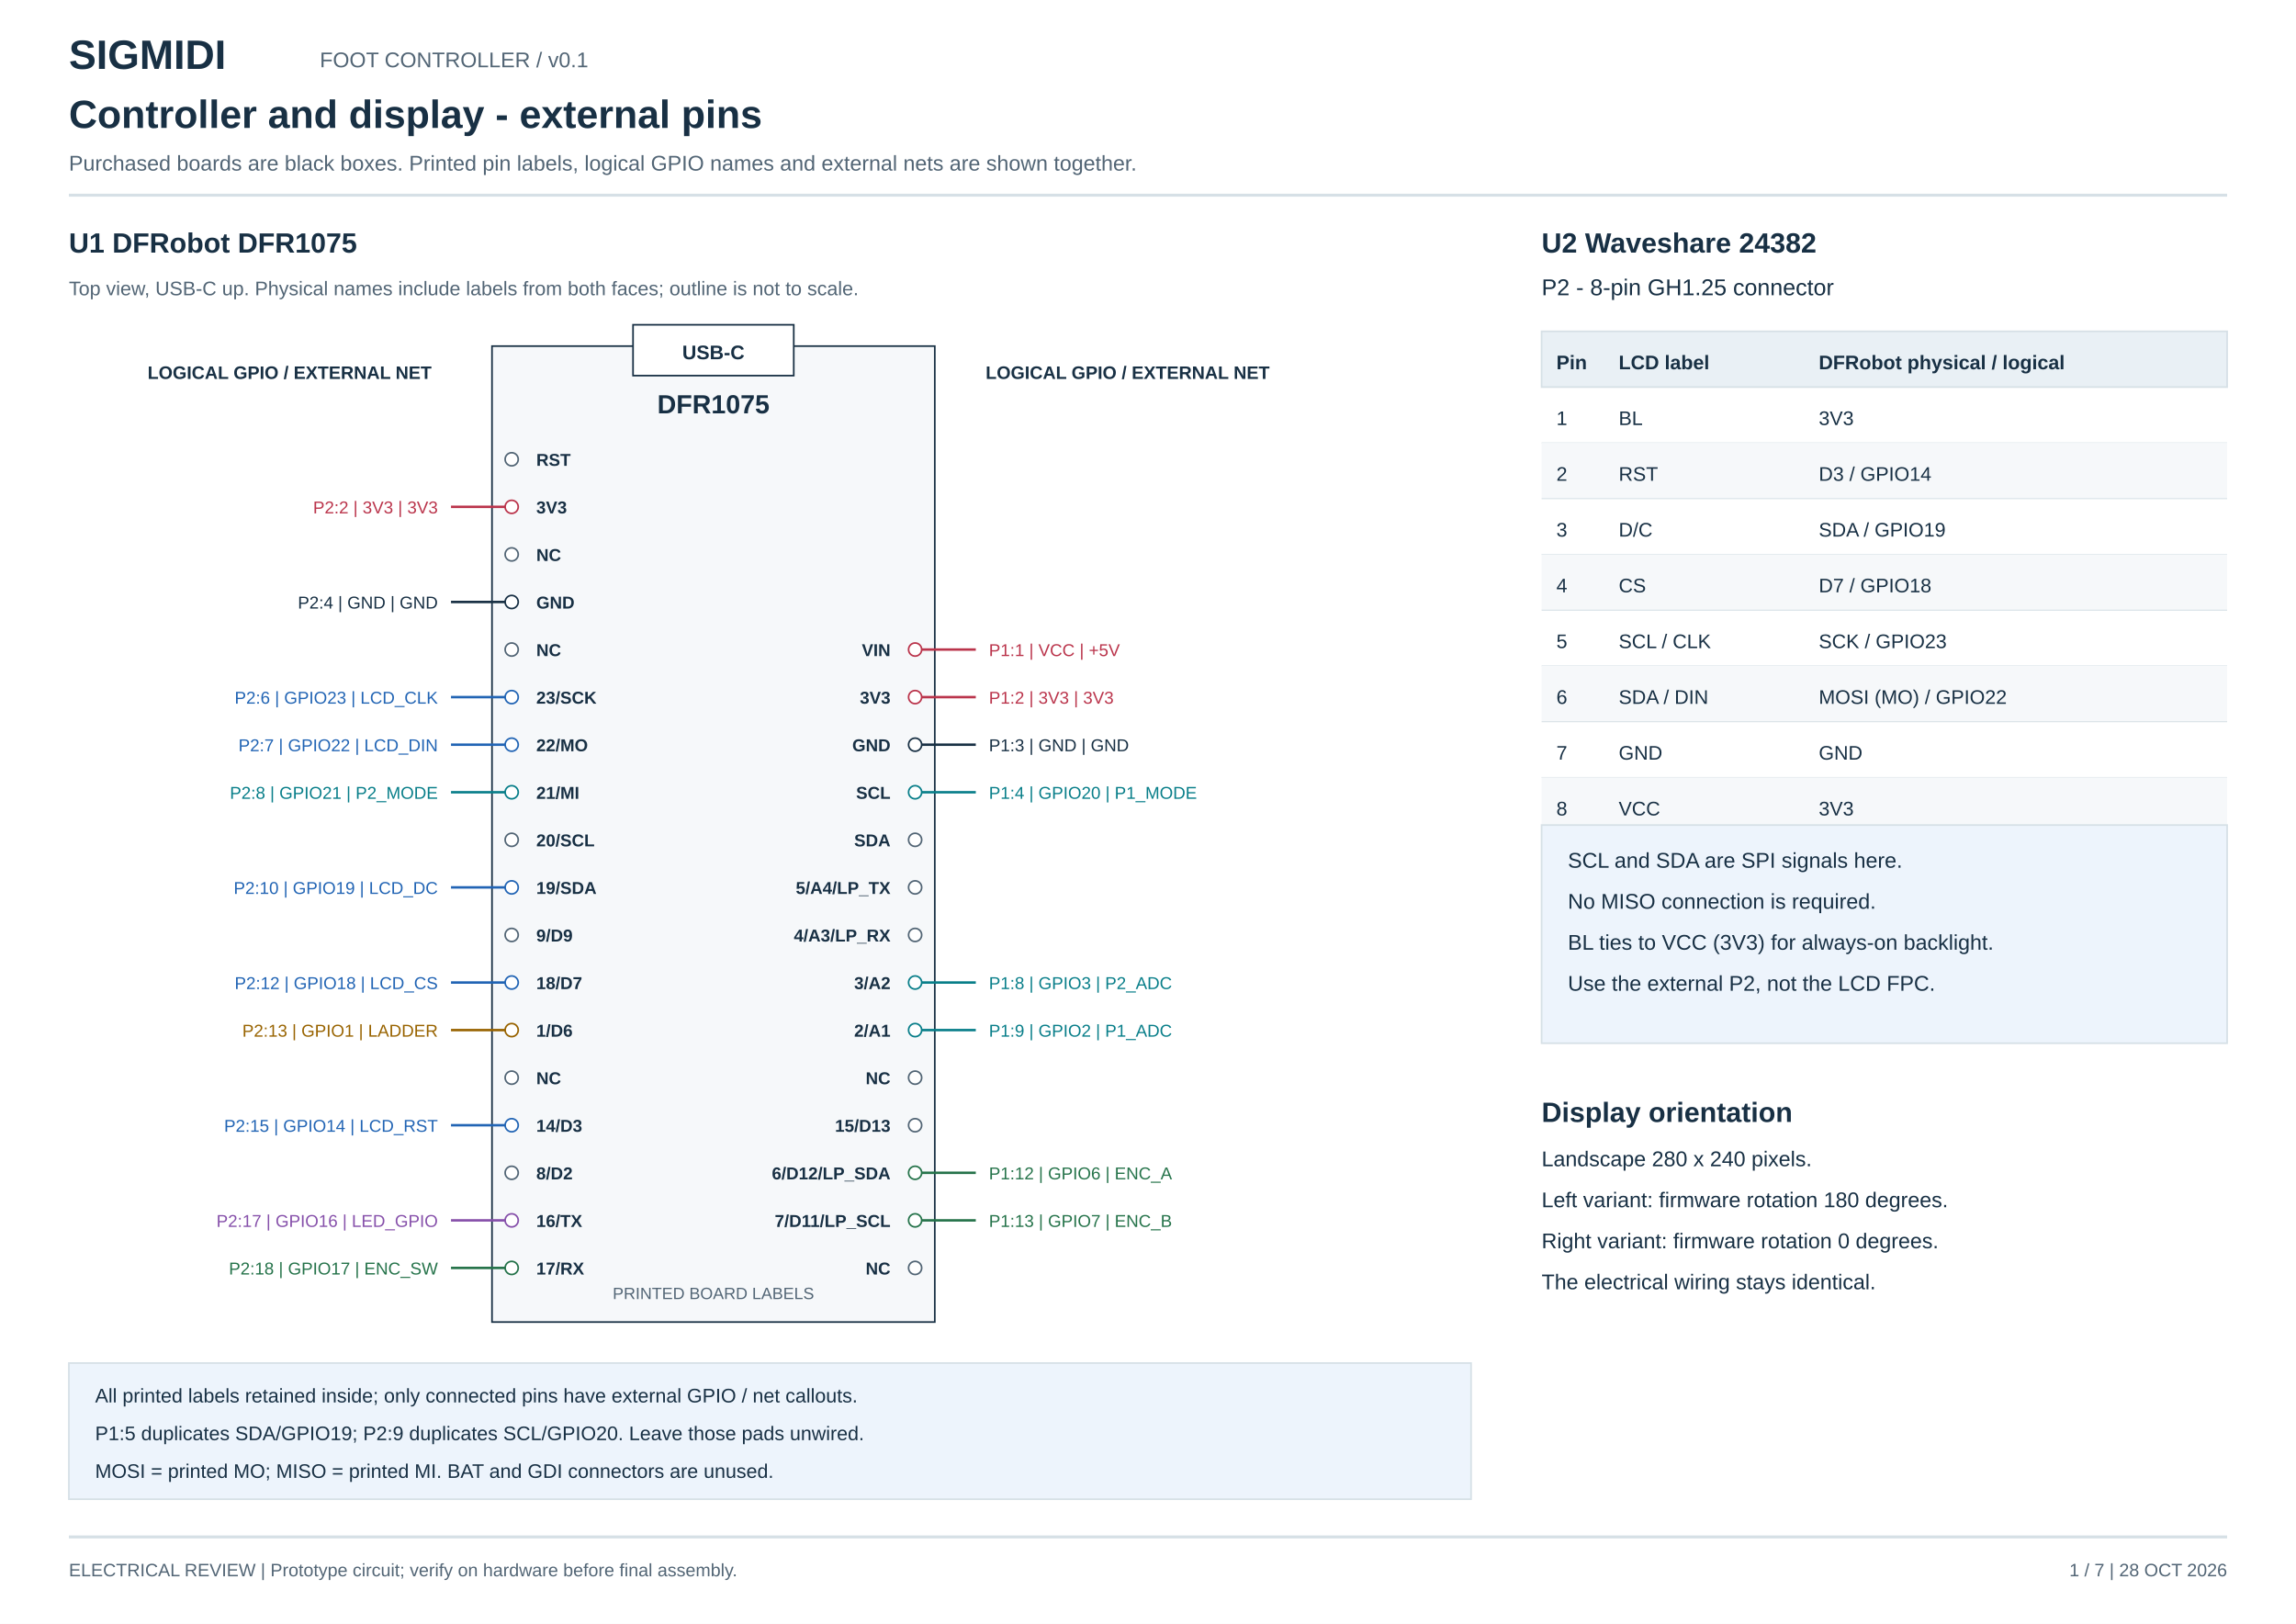
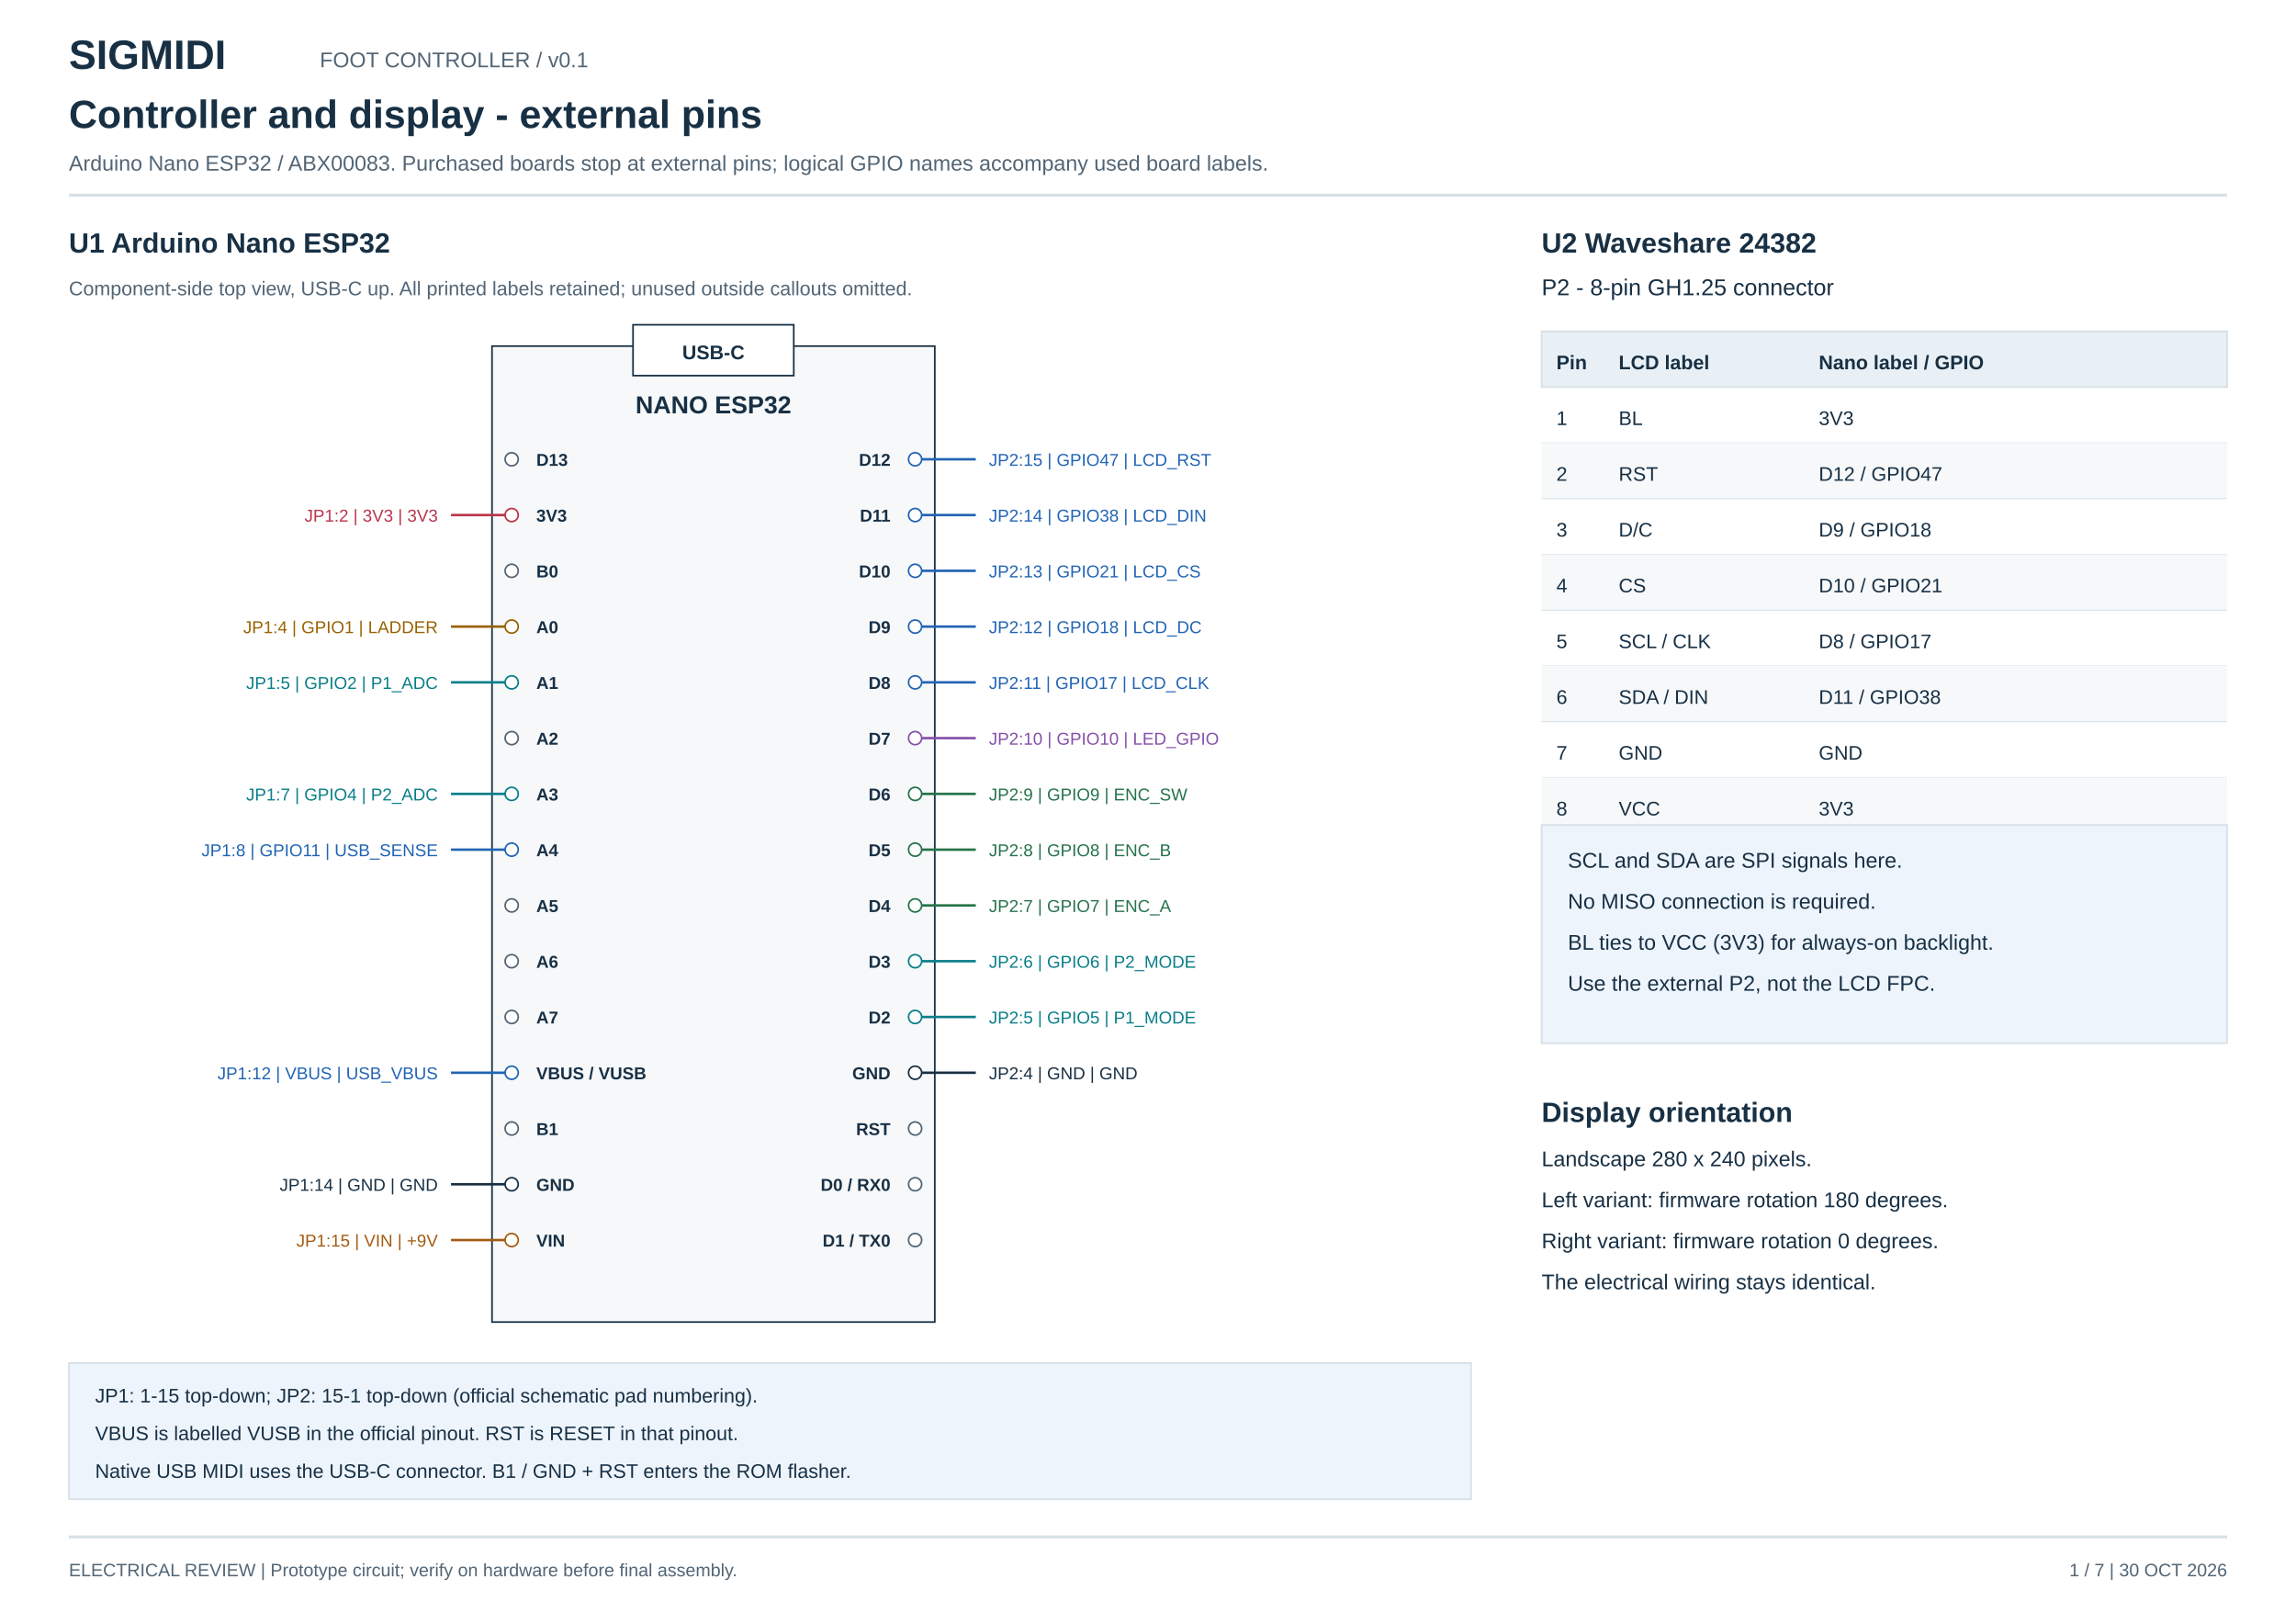
<svg xmlns="http://www.w3.org/2000/svg" viewBox="0 0 1400 990" role="img" aria-label="Controller and display - external pins">
  <rect x="0" y="0" width="1400" height="990" fill="white" stroke="none" />
  <text x="42" y="42" font-family="Arial,Helvetica,sans-serif" font-size="25" font-weight="700" fill="#183044" text-anchor="start">SIGMIDI</text>
  <text x="195" y="41" font-family="Arial,Helvetica,sans-serif" font-size="13" font-weight="400" fill="#526575" text-anchor="start">FOOT CONTROLLER  /  v0.1</text>
  <text x="42" y="78" font-family="Arial,Helvetica,sans-serif" font-size="24" font-weight="700" fill="#183044" text-anchor="start">Controller and display - external pins</text>
-   <text x="42" y="104" font-family="Arial,Helvetica,sans-serif" font-size="13" font-weight="400" fill="#526575" text-anchor="start">Purchased boards are black boxes. Printed pin labels, logical GPIO names and external nets are shown together.</text>
+   <text x="42" y="104" font-family="Arial,Helvetica,sans-serif" font-size="13" font-weight="400" fill="#526575" text-anchor="start">Arduino Nano ESP32 / ABX00083. Purchased boards stop at external pins; logical GPIO names accompany used board labels.</text>
  <line x1="42" y1="119" x2="1358" y2="119" stroke="#d6e0e6" stroke-width="1.8" />
  <line x1="42" y1="937" x2="1358" y2="937" stroke="#d6e0e6" stroke-width="1.8" />
  <text x="42" y="961" font-family="Arial,Helvetica,sans-serif" font-size="11" font-weight="400" fill="#526575" text-anchor="start">ELECTRICAL REVIEW  |  Prototype circuit; verify on hardware before final assembly.</text>
-   <text x="1358" y="961" font-family="Arial,Helvetica,sans-serif" font-size="11" font-weight="400" fill="#526575" text-anchor="end">1 / 7  |  28 OCT 2026</text>
-   <text x="42" y="154" font-family="Arial,Helvetica,sans-serif" font-size="17" font-weight="700" fill="#183044" text-anchor="start">U1  DFRobot DFR1075</text>
-   <text x="42" y="180" font-family="Arial,Helvetica,sans-serif" font-size="12" font-weight="400" fill="#526575" text-anchor="start">Top view, USB-C up. Physical names include labels from both faces; outline is not to scale.</text>
+   <text x="1358" y="961" font-family="Arial,Helvetica,sans-serif" font-size="11" font-weight="400" fill="#526575" text-anchor="end">1 / 7  |  30 OCT 2026</text>
+   <text x="42" y="154" font-family="Arial,Helvetica,sans-serif" font-size="17" font-weight="700" fill="#183044" text-anchor="start">U1  Arduino Nano ESP32</text>
+   <text x="42" y="180" font-family="Arial,Helvetica,sans-serif" font-size="12" font-weight="400" fill="#526575" text-anchor="start">Component-side top view, USB-C up. All printed labels retained; unused outside callouts omitted.</text>
  <rect x="300" y="211" width="270" height="595" fill="#f6f8fa" stroke="#183044" />
  <rect x="386" y="198" width="98" height="31" fill="white" stroke="#183044" />
  <text x="435" y="219" font-family="Arial,Helvetica,sans-serif" font-size="12" font-weight="700" fill="#183044" text-anchor="middle">USB-C</text>
-   <text x="435" y="252" font-family="Arial,Helvetica,sans-serif" font-size="16" font-weight="700" fill="#183044" text-anchor="middle">DFR1075</text>
-   <text x="90" y="231" font-family="Arial,Helvetica,sans-serif" font-size="11" font-weight="700" fill="#183044" text-anchor="start">LOGICAL GPIO / EXTERNAL NET</text>
-   <text x="601" y="231" font-family="Arial,Helvetica,sans-serif" font-size="11" font-weight="700" fill="#183044" text-anchor="start">LOGICAL GPIO / EXTERNAL NET</text>
+   <text x="435" y="252" font-family="Arial,Helvetica,sans-serif" font-size="15" font-weight="700" fill="#183044" text-anchor="middle">NANO ESP32</text>
  <circle cx="312" cy="280" r="4" stroke="#526575" fill="white" />
-   <text x="327" y="284" font-family="Arial,Helvetica,sans-serif" font-size="10.5" font-weight="700" fill="#183044" text-anchor="start">RST</text>
-   <line x1="312" y1="309" x2="275" y2="309" stroke="#ba344b" stroke-width="1.5" />
-   <circle cx="312" cy="309" r="4" stroke="#ba344b" fill="white" />
-   <text x="327" y="313" font-family="Arial,Helvetica,sans-serif" font-size="10.5" font-weight="700" fill="#183044" text-anchor="start">3V3</text>
-   <text x="267" y="313" font-family="Arial,Helvetica,sans-serif" font-size="10.5" font-weight="400" fill="#ba344b" text-anchor="end">P2:2  |  3V3  |  3V3</text>
-   <circle cx="312" cy="338" r="4" stroke="#526575" fill="white" />
-   <text x="327" y="342" font-family="Arial,Helvetica,sans-serif" font-size="10.5" font-weight="700" fill="#183044" text-anchor="start">NC</text>
-   <line x1="312" y1="367" x2="275" y2="367" stroke="#183044" stroke-width="1.5" />
-   <circle cx="312" cy="367" r="4" stroke="#183044" fill="white" />
-   <text x="327" y="371" font-family="Arial,Helvetica,sans-serif" font-size="10.5" font-weight="700" fill="#183044" text-anchor="start">GND</text>
-   <text x="267" y="371" font-family="Arial,Helvetica,sans-serif" font-size="10.5" font-weight="400" fill="#183044" text-anchor="end">P2:4  |  GND  |  GND</text>
-   <circle cx="312" cy="396" r="4" stroke="#526575" fill="white" />
-   <text x="327" y="400" font-family="Arial,Helvetica,sans-serif" font-size="10.5" font-weight="700" fill="#183044" text-anchor="start">NC</text>
-   <line x1="312" y1="425" x2="275" y2="425" stroke="#2164b4" stroke-width="1.5" />
-   <circle cx="312" cy="425" r="4" stroke="#2164b4" fill="white" />
-   <text x="327" y="429" font-family="Arial,Helvetica,sans-serif" font-size="10.5" font-weight="700" fill="#183044" text-anchor="start">23/SCK</text>
-   <text x="267" y="429" font-family="Arial,Helvetica,sans-serif" font-size="10.5" font-weight="400" fill="#2164b4" text-anchor="end">P2:6  |  GPIO23  |  LCD_CLK</text>
-   <line x1="312" y1="454" x2="275" y2="454" stroke="#2164b4" stroke-width="1.5" />
-   <circle cx="312" cy="454" r="4" stroke="#2164b4" fill="white" />
-   <text x="327" y="458" font-family="Arial,Helvetica,sans-serif" font-size="10.5" font-weight="700" fill="#183044" text-anchor="start">22/MO</text>
-   <text x="267" y="458" font-family="Arial,Helvetica,sans-serif" font-size="10.5" font-weight="400" fill="#2164b4" text-anchor="end">P2:7  |  GPIO22  |  LCD_DIN</text>
-   <line x1="312" y1="483" x2="275" y2="483" stroke="#087e89" stroke-width="1.5" />
-   <circle cx="312" cy="483" r="4" stroke="#087e89" fill="white" />
-   <text x="327" y="487" font-family="Arial,Helvetica,sans-serif" font-size="10.5" font-weight="700" fill="#183044" text-anchor="start">21/MI</text>
-   <text x="267" y="487" font-family="Arial,Helvetica,sans-serif" font-size="10.5" font-weight="400" fill="#087e89" text-anchor="end">P2:8  |  GPIO21  |  P2_MODE</text>
-   <circle cx="312" cy="512" r="4" stroke="#526575" fill="white" />
-   <text x="327" y="516" font-family="Arial,Helvetica,sans-serif" font-size="10.5" font-weight="700" fill="#183044" text-anchor="start">20/SCL</text>
-   <line x1="312" y1="541" x2="275" y2="541" stroke="#2164b4" stroke-width="1.5" />
-   <circle cx="312" cy="541" r="4" stroke="#2164b4" fill="white" />
-   <text x="327" y="545" font-family="Arial,Helvetica,sans-serif" font-size="10.5" font-weight="700" fill="#183044" text-anchor="start">19/SDA</text>
-   <text x="267" y="545" font-family="Arial,Helvetica,sans-serif" font-size="10.5" font-weight="400" fill="#2164b4" text-anchor="end">P2:10  |  GPIO19  |  LCD_DC</text>
-   <circle cx="312" cy="570" r="4" stroke="#526575" fill="white" />
-   <text x="327" y="574" font-family="Arial,Helvetica,sans-serif" font-size="10.5" font-weight="700" fill="#183044" text-anchor="start">9/D9</text>
-   <line x1="312" y1="599" x2="275" y2="599" stroke="#2164b4" stroke-width="1.5" />
-   <circle cx="312" cy="599" r="4" stroke="#2164b4" fill="white" />
-   <text x="327" y="603" font-family="Arial,Helvetica,sans-serif" font-size="10.5" font-weight="700" fill="#183044" text-anchor="start">18/D7</text>
-   <text x="267" y="603" font-family="Arial,Helvetica,sans-serif" font-size="10.5" font-weight="400" fill="#2164b4" text-anchor="end">P2:12  |  GPIO18  |  LCD_CS</text>
-   <line x1="312" y1="628" x2="275" y2="628" stroke="#986300" stroke-width="1.5" />
-   <circle cx="312" cy="628" r="4" stroke="#986300" fill="white" />
-   <text x="327" y="632" font-family="Arial,Helvetica,sans-serif" font-size="10.5" font-weight="700" fill="#183044" text-anchor="start">1/D6</text>
-   <text x="267" y="632" font-family="Arial,Helvetica,sans-serif" font-size="10.5" font-weight="400" fill="#986300" text-anchor="end">P2:13  |  GPIO1  |  LADDER</text>
-   <circle cx="312" cy="657" r="4" stroke="#526575" fill="white" />
-   <text x="327" y="661" font-family="Arial,Helvetica,sans-serif" font-size="10.5" font-weight="700" fill="#183044" text-anchor="start">NC</text>
-   <line x1="312" y1="686" x2="275" y2="686" stroke="#2164b4" stroke-width="1.5" />
-   <circle cx="312" cy="686" r="4" stroke="#2164b4" fill="white" />
-   <text x="327" y="690" font-family="Arial,Helvetica,sans-serif" font-size="10.5" font-weight="700" fill="#183044" text-anchor="start">14/D3</text>
-   <text x="267" y="690" font-family="Arial,Helvetica,sans-serif" font-size="10.5" font-weight="400" fill="#2164b4" text-anchor="end">P2:15  |  GPIO14  |  LCD_RST</text>
-   <circle cx="312" cy="715" r="4" stroke="#526575" fill="white" />
-   <text x="327" y="719" font-family="Arial,Helvetica,sans-serif" font-size="10.5" font-weight="700" fill="#183044" text-anchor="start">8/D2</text>
-   <line x1="312" y1="744" x2="275" y2="744" stroke="#8650aa" stroke-width="1.5" />
-   <circle cx="312" cy="744" r="4" stroke="#8650aa" fill="white" />
-   <text x="327" y="748" font-family="Arial,Helvetica,sans-serif" font-size="10.5" font-weight="700" fill="#183044" text-anchor="start">16/TX</text>
-   <text x="267" y="748" font-family="Arial,Helvetica,sans-serif" font-size="10.5" font-weight="400" fill="#8650aa" text-anchor="end">P2:17  |  GPIO16  |  LED_GPIO</text>
-   <line x1="312" y1="773" x2="275" y2="773" stroke="#25734a" stroke-width="1.5" />
-   <circle cx="312" cy="773" r="4" stroke="#25734a" fill="white" />
-   <text x="327" y="777" font-family="Arial,Helvetica,sans-serif" font-size="10.5" font-weight="700" fill="#183044" text-anchor="start">17/RX</text>
-   <text x="267" y="777" font-family="Arial,Helvetica,sans-serif" font-size="10.5" font-weight="400" fill="#25734a" text-anchor="end">P2:18  |  GPIO17  |  ENC_SW</text>
-   <line x1="558" y1="396" x2="595" y2="396" stroke="#ba344b" stroke-width="1.5" />
-   <circle cx="558" cy="396" r="4" stroke="#ba344b" fill="white" />
-   <text x="543" y="400" font-family="Arial,Helvetica,sans-serif" font-size="10.5" font-weight="700" fill="#183044" text-anchor="end">VIN</text>
-   <text x="603" y="400" font-family="Arial,Helvetica,sans-serif" font-size="10.5" font-weight="400" fill="#ba344b" text-anchor="start">P1:1  |  VCC  |  +5V</text>
-   <line x1="558" y1="425" x2="595" y2="425" stroke="#ba344b" stroke-width="1.5" />
-   <circle cx="558" cy="425" r="4" stroke="#ba344b" fill="white" />
-   <text x="543" y="429" font-family="Arial,Helvetica,sans-serif" font-size="10.5" font-weight="700" fill="#183044" text-anchor="end">3V3</text>
-   <text x="603" y="429" font-family="Arial,Helvetica,sans-serif" font-size="10.5" font-weight="400" fill="#ba344b" text-anchor="start">P1:2  |  3V3  |  3V3</text>
-   <line x1="558" y1="454" x2="595" y2="454" stroke="#183044" stroke-width="1.5" />
-   <circle cx="558" cy="454" r="4" stroke="#183044" fill="white" />
-   <text x="543" y="458" font-family="Arial,Helvetica,sans-serif" font-size="10.5" font-weight="700" fill="#183044" text-anchor="end">GND</text>
-   <text x="603" y="458" font-family="Arial,Helvetica,sans-serif" font-size="10.5" font-weight="400" fill="#183044" text-anchor="start">P1:3  |  GND  |  GND</text>
-   <line x1="558" y1="483" x2="595" y2="483" stroke="#087e89" stroke-width="1.5" />
-   <circle cx="558" cy="483" r="4" stroke="#087e89" fill="white" />
-   <text x="543" y="487" font-family="Arial,Helvetica,sans-serif" font-size="10.5" font-weight="700" fill="#183044" text-anchor="end">SCL</text>
-   <text x="603" y="487" font-family="Arial,Helvetica,sans-serif" font-size="10.5" font-weight="400" fill="#087e89" text-anchor="start">P1:4  |  GPIO20  |  P1_MODE</text>
-   <circle cx="558" cy="512" r="4" stroke="#526575" fill="white" />
-   <text x="543" y="516" font-family="Arial,Helvetica,sans-serif" font-size="10.5" font-weight="700" fill="#183044" text-anchor="end">SDA</text>
-   <circle cx="558" cy="541" r="4" stroke="#526575" fill="white" />
-   <text x="543" y="545" font-family="Arial,Helvetica,sans-serif" font-size="10.5" font-weight="700" fill="#183044" text-anchor="end">5/A4/LP_TX</text>
-   <circle cx="558" cy="570" r="4" stroke="#526575" fill="white" />
-   <text x="543" y="574" font-family="Arial,Helvetica,sans-serif" font-size="10.5" font-weight="700" fill="#183044" text-anchor="end">4/A3/LP_RX</text>
-   <line x1="558" y1="599" x2="595" y2="599" stroke="#087e89" stroke-width="1.5" />
-   <circle cx="558" cy="599" r="4" stroke="#087e89" fill="white" />
-   <text x="543" y="603" font-family="Arial,Helvetica,sans-serif" font-size="10.5" font-weight="700" fill="#183044" text-anchor="end">3/A2</text>
-   <text x="603" y="603" font-family="Arial,Helvetica,sans-serif" font-size="10.5" font-weight="400" fill="#087e89" text-anchor="start">P1:8  |  GPIO3  |  P2_ADC</text>
-   <line x1="558" y1="628" x2="595" y2="628" stroke="#087e89" stroke-width="1.5" />
-   <circle cx="558" cy="628" r="4" stroke="#087e89" fill="white" />
-   <text x="543" y="632" font-family="Arial,Helvetica,sans-serif" font-size="10.5" font-weight="700" fill="#183044" text-anchor="end">2/A1</text>
-   <text x="603" y="632" font-family="Arial,Helvetica,sans-serif" font-size="10.5" font-weight="400" fill="#087e89" text-anchor="start">P1:9  |  GPIO2  |  P1_ADC</text>
-   <circle cx="558" cy="657" r="4" stroke="#526575" fill="white" />
-   <text x="543" y="661" font-family="Arial,Helvetica,sans-serif" font-size="10.5" font-weight="700" fill="#183044" text-anchor="end">NC</text>
-   <circle cx="558" cy="686" r="4" stroke="#526575" fill="white" />
-   <text x="543" y="690" font-family="Arial,Helvetica,sans-serif" font-size="10.5" font-weight="700" fill="#183044" text-anchor="end">15/D13</text>
-   <line x1="558" y1="715" x2="595" y2="715" stroke="#25734a" stroke-width="1.5" />
-   <circle cx="558" cy="715" r="4" stroke="#25734a" fill="white" />
-   <text x="543" y="719" font-family="Arial,Helvetica,sans-serif" font-size="10.5" font-weight="700" fill="#183044" text-anchor="end">6/D12/LP_SDA</text>
-   <text x="603" y="719" font-family="Arial,Helvetica,sans-serif" font-size="10.5" font-weight="400" fill="#25734a" text-anchor="start">P1:12  |  GPIO6  |  ENC_A</text>
-   <line x1="558" y1="744" x2="595" y2="744" stroke="#25734a" stroke-width="1.5" />
-   <circle cx="558" cy="744" r="4" stroke="#25734a" fill="white" />
-   <text x="543" y="748" font-family="Arial,Helvetica,sans-serif" font-size="10.5" font-weight="700" fill="#183044" text-anchor="end">7/D11/LP_SCL</text>
-   <text x="603" y="748" font-family="Arial,Helvetica,sans-serif" font-size="10.5" font-weight="400" fill="#25734a" text-anchor="start">P1:13  |  GPIO7  |  ENC_B</text>
-   <circle cx="558" cy="773" r="4" stroke="#526575" fill="white" />
-   <text x="543" y="777" font-family="Arial,Helvetica,sans-serif" font-size="10.5" font-weight="700" fill="#183044" text-anchor="end">NC</text>
-   <text x="435" y="792" font-family="Arial,Helvetica,sans-serif" font-size="10" font-weight="400" fill="#526575" text-anchor="middle">PRINTED BOARD LABELS</text>
+   <text x="327" y="284" font-family="Arial,Helvetica,sans-serif" font-size="10.5" font-weight="700" fill="#183044" text-anchor="start">D13</text>
+   <line x1="312" y1="314" x2="275" y2="314" stroke="#ba344b" stroke-width="1.5" />
+   <circle cx="312" cy="314" r="4" stroke="#ba344b" fill="white" />
+   <text x="327" y="318" font-family="Arial,Helvetica,sans-serif" font-size="10.5" font-weight="700" fill="#183044" text-anchor="start">3V3</text>
+   <text x="267" y="318" font-family="Arial,Helvetica,sans-serif" font-size="10.5" font-weight="400" fill="#ba344b" text-anchor="end">JP1:2 | 3V3 | 3V3</text>
+   <circle cx="312" cy="348" r="4" stroke="#526575" fill="white" />
+   <text x="327" y="352" font-family="Arial,Helvetica,sans-serif" font-size="10.5" font-weight="700" fill="#183044" text-anchor="start">B0</text>
+   <line x1="312" y1="382" x2="275" y2="382" stroke="#986300" stroke-width="1.5" />
+   <circle cx="312" cy="382" r="4" stroke="#986300" fill="white" />
+   <text x="327" y="386" font-family="Arial,Helvetica,sans-serif" font-size="10.5" font-weight="700" fill="#183044" text-anchor="start">A0</text>
+   <text x="267" y="386" font-family="Arial,Helvetica,sans-serif" font-size="10.5" font-weight="400" fill="#986300" text-anchor="end">JP1:4 | GPIO1 | LADDER</text>
+   <line x1="312" y1="416" x2="275" y2="416" stroke="#087e89" stroke-width="1.5" />
+   <circle cx="312" cy="416" r="4" stroke="#087e89" fill="white" />
+   <text x="327" y="420" font-family="Arial,Helvetica,sans-serif" font-size="10.5" font-weight="700" fill="#183044" text-anchor="start">A1</text>
+   <text x="267" y="420" font-family="Arial,Helvetica,sans-serif" font-size="10.5" font-weight="400" fill="#087e89" text-anchor="end">JP1:5 | GPIO2 | P1_ADC</text>
+   <circle cx="312" cy="450" r="4" stroke="#526575" fill="white" />
+   <text x="327" y="454" font-family="Arial,Helvetica,sans-serif" font-size="10.5" font-weight="700" fill="#183044" text-anchor="start">A2</text>
+   <line x1="312" y1="484" x2="275" y2="484" stroke="#087e89" stroke-width="1.5" />
+   <circle cx="312" cy="484" r="4" stroke="#087e89" fill="white" />
+   <text x="327" y="488" font-family="Arial,Helvetica,sans-serif" font-size="10.5" font-weight="700" fill="#183044" text-anchor="start">A3</text>
+   <text x="267" y="488" font-family="Arial,Helvetica,sans-serif" font-size="10.5" font-weight="400" fill="#087e89" text-anchor="end">JP1:7 | GPIO4 | P2_ADC</text>
+   <line x1="312" y1="518" x2="275" y2="518" stroke="#2164b4" stroke-width="1.5" />
+   <circle cx="312" cy="518" r="4" stroke="#2164b4" fill="white" />
+   <text x="327" y="522" font-family="Arial,Helvetica,sans-serif" font-size="10.5" font-weight="700" fill="#183044" text-anchor="start">A4</text>
+   <text x="267" y="522" font-family="Arial,Helvetica,sans-serif" font-size="10.5" font-weight="400" fill="#2164b4" text-anchor="end">JP1:8 | GPIO11 | USB_SENSE</text>
+   <circle cx="312" cy="552" r="4" stroke="#526575" fill="white" />
+   <text x="327" y="556" font-family="Arial,Helvetica,sans-serif" font-size="10.5" font-weight="700" fill="#183044" text-anchor="start">A5</text>
+   <circle cx="312" cy="586" r="4" stroke="#526575" fill="white" />
+   <text x="327" y="590" font-family="Arial,Helvetica,sans-serif" font-size="10.5" font-weight="700" fill="#183044" text-anchor="start">A6</text>
+   <circle cx="312" cy="620" r="4" stroke="#526575" fill="white" />
+   <text x="327" y="624" font-family="Arial,Helvetica,sans-serif" font-size="10.5" font-weight="700" fill="#183044" text-anchor="start">A7</text>
+   <line x1="312" y1="654" x2="275" y2="654" stroke="#2164b4" stroke-width="1.5" />
+   <circle cx="312" cy="654" r="4" stroke="#2164b4" fill="white" />
+   <text x="327" y="658" font-family="Arial,Helvetica,sans-serif" font-size="10.5" font-weight="700" fill="#183044" text-anchor="start">VBUS / VUSB</text>
+   <text x="267" y="658" font-family="Arial,Helvetica,sans-serif" font-size="10.5" font-weight="400" fill="#2164b4" text-anchor="end">JP1:12 | VBUS | USB_VBUS</text>
+   <circle cx="312" cy="688" r="4" stroke="#526575" fill="white" />
+   <text x="327" y="692" font-family="Arial,Helvetica,sans-serif" font-size="10.5" font-weight="700" fill="#183044" text-anchor="start">B1</text>
+   <line x1="312" y1="722" x2="275" y2="722" stroke="#183044" stroke-width="1.5" />
+   <circle cx="312" cy="722" r="4" stroke="#183044" fill="white" />
+   <text x="327" y="726" font-family="Arial,Helvetica,sans-serif" font-size="10.5" font-weight="700" fill="#183044" text-anchor="start">GND</text>
+   <text x="267" y="726" font-family="Arial,Helvetica,sans-serif" font-size="10.5" font-weight="400" fill="#183044" text-anchor="end">JP1:14 | GND | GND</text>
+   <line x1="312" y1="756" x2="275" y2="756" stroke="#a35b12" stroke-width="1.5" />
+   <circle cx="312" cy="756" r="4" stroke="#a35b12" fill="white" />
+   <text x="327" y="760" font-family="Arial,Helvetica,sans-serif" font-size="10.5" font-weight="700" fill="#183044" text-anchor="start">VIN</text>
+   <text x="267" y="760" font-family="Arial,Helvetica,sans-serif" font-size="10.5" font-weight="400" fill="#a35b12" text-anchor="end">JP1:15 | VIN | +9V</text>
+   <line x1="558" y1="280" x2="595" y2="280" stroke="#2164b4" stroke-width="1.5" />
+   <circle cx="558" cy="280" r="4" stroke="#2164b4" fill="white" />
+   <text x="543" y="284" font-family="Arial,Helvetica,sans-serif" font-size="10.5" font-weight="700" fill="#183044" text-anchor="end">D12</text>
+   <text x="603" y="284" font-family="Arial,Helvetica,sans-serif" font-size="10.5" font-weight="400" fill="#2164b4" text-anchor="start">JP2:15 | GPIO47 | LCD_RST</text>
+   <line x1="558" y1="314" x2="595" y2="314" stroke="#2164b4" stroke-width="1.5" />
+   <circle cx="558" cy="314" r="4" stroke="#2164b4" fill="white" />
+   <text x="543" y="318" font-family="Arial,Helvetica,sans-serif" font-size="10.5" font-weight="700" fill="#183044" text-anchor="end">D11</text>
+   <text x="603" y="318" font-family="Arial,Helvetica,sans-serif" font-size="10.5" font-weight="400" fill="#2164b4" text-anchor="start">JP2:14 | GPIO38 | LCD_DIN</text>
+   <line x1="558" y1="348" x2="595" y2="348" stroke="#2164b4" stroke-width="1.5" />
+   <circle cx="558" cy="348" r="4" stroke="#2164b4" fill="white" />
+   <text x="543" y="352" font-family="Arial,Helvetica,sans-serif" font-size="10.5" font-weight="700" fill="#183044" text-anchor="end">D10</text>
+   <text x="603" y="352" font-family="Arial,Helvetica,sans-serif" font-size="10.5" font-weight="400" fill="#2164b4" text-anchor="start">JP2:13 | GPIO21 | LCD_CS</text>
+   <line x1="558" y1="382" x2="595" y2="382" stroke="#2164b4" stroke-width="1.5" />
+   <circle cx="558" cy="382" r="4" stroke="#2164b4" fill="white" />
+   <text x="543" y="386" font-family="Arial,Helvetica,sans-serif" font-size="10.5" font-weight="700" fill="#183044" text-anchor="end">D9</text>
+   <text x="603" y="386" font-family="Arial,Helvetica,sans-serif" font-size="10.5" font-weight="400" fill="#2164b4" text-anchor="start">JP2:12 | GPIO18 | LCD_DC</text>
+   <line x1="558" y1="416" x2="595" y2="416" stroke="#2164b4" stroke-width="1.5" />
+   <circle cx="558" cy="416" r="4" stroke="#2164b4" fill="white" />
+   <text x="543" y="420" font-family="Arial,Helvetica,sans-serif" font-size="10.5" font-weight="700" fill="#183044" text-anchor="end">D8</text>
+   <text x="603" y="420" font-family="Arial,Helvetica,sans-serif" font-size="10.5" font-weight="400" fill="#2164b4" text-anchor="start">JP2:11 | GPIO17 | LCD_CLK</text>
+   <line x1="558" y1="450" x2="595" y2="450" stroke="#8650aa" stroke-width="1.5" />
+   <circle cx="558" cy="450" r="4" stroke="#8650aa" fill="white" />
+   <text x="543" y="454" font-family="Arial,Helvetica,sans-serif" font-size="10.5" font-weight="700" fill="#183044" text-anchor="end">D7</text>
+   <text x="603" y="454" font-family="Arial,Helvetica,sans-serif" font-size="10.5" font-weight="400" fill="#8650aa" text-anchor="start">JP2:10 | GPIO10 | LED_GPIO</text>
+   <line x1="558" y1="484" x2="595" y2="484" stroke="#25734a" stroke-width="1.5" />
+   <circle cx="558" cy="484" r="4" stroke="#25734a" fill="white" />
+   <text x="543" y="488" font-family="Arial,Helvetica,sans-serif" font-size="10.5" font-weight="700" fill="#183044" text-anchor="end">D6</text>
+   <text x="603" y="488" font-family="Arial,Helvetica,sans-serif" font-size="10.5" font-weight="400" fill="#25734a" text-anchor="start">JP2:9 | GPIO9 | ENC_SW</text>
+   <line x1="558" y1="518" x2="595" y2="518" stroke="#25734a" stroke-width="1.5" />
+   <circle cx="558" cy="518" r="4" stroke="#25734a" fill="white" />
+   <text x="543" y="522" font-family="Arial,Helvetica,sans-serif" font-size="10.5" font-weight="700" fill="#183044" text-anchor="end">D5</text>
+   <text x="603" y="522" font-family="Arial,Helvetica,sans-serif" font-size="10.5" font-weight="400" fill="#25734a" text-anchor="start">JP2:8 | GPIO8 | ENC_B</text>
+   <line x1="558" y1="552" x2="595" y2="552" stroke="#25734a" stroke-width="1.5" />
+   <circle cx="558" cy="552" r="4" stroke="#25734a" fill="white" />
+   <text x="543" y="556" font-family="Arial,Helvetica,sans-serif" font-size="10.5" font-weight="700" fill="#183044" text-anchor="end">D4</text>
+   <text x="603" y="556" font-family="Arial,Helvetica,sans-serif" font-size="10.5" font-weight="400" fill="#25734a" text-anchor="start">JP2:7 | GPIO7 | ENC_A</text>
+   <line x1="558" y1="586" x2="595" y2="586" stroke="#087e89" stroke-width="1.5" />
+   <circle cx="558" cy="586" r="4" stroke="#087e89" fill="white" />
+   <text x="543" y="590" font-family="Arial,Helvetica,sans-serif" font-size="10.5" font-weight="700" fill="#183044" text-anchor="end">D3</text>
+   <text x="603" y="590" font-family="Arial,Helvetica,sans-serif" font-size="10.5" font-weight="400" fill="#087e89" text-anchor="start">JP2:6 | GPIO6 | P2_MODE</text>
+   <line x1="558" y1="620" x2="595" y2="620" stroke="#087e89" stroke-width="1.5" />
+   <circle cx="558" cy="620" r="4" stroke="#087e89" fill="white" />
+   <text x="543" y="624" font-family="Arial,Helvetica,sans-serif" font-size="10.5" font-weight="700" fill="#183044" text-anchor="end">D2</text>
+   <text x="603" y="624" font-family="Arial,Helvetica,sans-serif" font-size="10.5" font-weight="400" fill="#087e89" text-anchor="start">JP2:5 | GPIO5 | P1_MODE</text>
+   <line x1="558" y1="654" x2="595" y2="654" stroke="#183044" stroke-width="1.5" />
+   <circle cx="558" cy="654" r="4" stroke="#183044" fill="white" />
+   <text x="543" y="658" font-family="Arial,Helvetica,sans-serif" font-size="10.5" font-weight="700" fill="#183044" text-anchor="end">GND</text>
+   <text x="603" y="658" font-family="Arial,Helvetica,sans-serif" font-size="10.5" font-weight="400" fill="#183044" text-anchor="start">JP2:4 | GND | GND</text>
+   <circle cx="558" cy="688" r="4" stroke="#526575" fill="white" />
+   <text x="543" y="692" font-family="Arial,Helvetica,sans-serif" font-size="10.5" font-weight="700" fill="#183044" text-anchor="end">RST</text>
+   <circle cx="558" cy="722" r="4" stroke="#526575" fill="white" />
+   <text x="543" y="726" font-family="Arial,Helvetica,sans-serif" font-size="10.5" font-weight="700" fill="#183044" text-anchor="end">D0 / RX0</text>
+   <circle cx="558" cy="756" r="4" stroke="#526575" fill="white" />
+   <text x="543" y="760" font-family="Arial,Helvetica,sans-serif" font-size="10.5" font-weight="700" fill="#183044" text-anchor="end">D1 / TX0</text>
  <text x="940" y="154" font-family="Arial,Helvetica,sans-serif" font-size="17" font-weight="700" fill="#183044" text-anchor="start">U2  Waveshare 24382</text>
  <text x="940" y="180" font-family="Arial,Helvetica,sans-serif" font-size="14" font-weight="400" fill="#183044" text-anchor="start">P2 - 8-pin GH1.25 connector</text>
  <rect x="940" y="202" width="418" height="34" fill="#e9f0f5" stroke="#d6e0e6" />
  <text x="949" y="225.12" font-family="Arial,Helvetica,sans-serif" font-size="12" font-weight="700" fill="#183044" text-anchor="start">Pin</text>
  <text x="987" y="225.12" font-family="Arial,Helvetica,sans-serif" font-size="12" font-weight="700" fill="#183044" text-anchor="start">LCD label</text>
-   <text x="1109" y="225.12" font-family="Arial,Helvetica,sans-serif" font-size="12" font-weight="700" fill="#183044" text-anchor="start">DFRobot physical / logical</text>
+   <text x="1109" y="225.12" font-family="Arial,Helvetica,sans-serif" font-size="12" font-weight="700" fill="#183044" text-anchor="start">Nano label / GPIO</text>
  <line x1="940" y1="236" x2="1358" y2="236" stroke="#d6e0e6" stroke-width="0.6" />
  <text x="949" y="259.12" font-family="Arial,Helvetica,sans-serif" font-size="12" font-weight="400" fill="#183044" text-anchor="start">1</text>
  <text x="987" y="259.12" font-family="Arial,Helvetica,sans-serif" font-size="12" font-weight="400" fill="#183044" text-anchor="start">BL</text>
  <text x="1109" y="259.12" font-family="Arial,Helvetica,sans-serif" font-size="12" font-weight="400" fill="#183044" text-anchor="start">3V3</text>
  <line x1="940" y1="270" x2="1358" y2="270" stroke="#d6e0e6" stroke-width="0.6" />
  <rect x="940" y="270" width="418" height="34" fill="#f6f8fa" stroke="none" />
  <text x="949" y="293.12" font-family="Arial,Helvetica,sans-serif" font-size="12" font-weight="400" fill="#183044" text-anchor="start">2</text>
  <text x="987" y="293.12" font-family="Arial,Helvetica,sans-serif" font-size="12" font-weight="400" fill="#183044" text-anchor="start">RST</text>
-   <text x="1109" y="293.12" font-family="Arial,Helvetica,sans-serif" font-size="12" font-weight="400" fill="#183044" text-anchor="start">D3 / GPIO14</text>
+   <text x="1109" y="293.12" font-family="Arial,Helvetica,sans-serif" font-size="12" font-weight="400" fill="#183044" text-anchor="start">D12 / GPIO47</text>
  <line x1="940" y1="304" x2="1358" y2="304" stroke="#d6e0e6" stroke-width="0.6" />
  <text x="949" y="327.12" font-family="Arial,Helvetica,sans-serif" font-size="12" font-weight="400" fill="#183044" text-anchor="start">3</text>
  <text x="987" y="327.12" font-family="Arial,Helvetica,sans-serif" font-size="12" font-weight="400" fill="#183044" text-anchor="start">D/C</text>
-   <text x="1109" y="327.12" font-family="Arial,Helvetica,sans-serif" font-size="12" font-weight="400" fill="#183044" text-anchor="start">SDA / GPIO19</text>
+   <text x="1109" y="327.12" font-family="Arial,Helvetica,sans-serif" font-size="12" font-weight="400" fill="#183044" text-anchor="start">D9 / GPIO18</text>
  <line x1="940" y1="338" x2="1358" y2="338" stroke="#d6e0e6" stroke-width="0.6" />
  <rect x="940" y="338" width="418" height="34" fill="#f6f8fa" stroke="none" />
  <text x="949" y="361.12" font-family="Arial,Helvetica,sans-serif" font-size="12" font-weight="400" fill="#183044" text-anchor="start">4</text>
  <text x="987" y="361.12" font-family="Arial,Helvetica,sans-serif" font-size="12" font-weight="400" fill="#183044" text-anchor="start">CS</text>
-   <text x="1109" y="361.12" font-family="Arial,Helvetica,sans-serif" font-size="12" font-weight="400" fill="#183044" text-anchor="start">D7 / GPIO18</text>
+   <text x="1109" y="361.12" font-family="Arial,Helvetica,sans-serif" font-size="12" font-weight="400" fill="#183044" text-anchor="start">D10 / GPIO21</text>
  <line x1="940" y1="372" x2="1358" y2="372" stroke="#d6e0e6" stroke-width="0.6" />
  <text x="949" y="395.12" font-family="Arial,Helvetica,sans-serif" font-size="12" font-weight="400" fill="#183044" text-anchor="start">5</text>
  <text x="987" y="395.12" font-family="Arial,Helvetica,sans-serif" font-size="12" font-weight="400" fill="#183044" text-anchor="start">SCL / CLK</text>
-   <text x="1109" y="395.12" font-family="Arial,Helvetica,sans-serif" font-size="12" font-weight="400" fill="#183044" text-anchor="start">SCK / GPIO23</text>
+   <text x="1109" y="395.12" font-family="Arial,Helvetica,sans-serif" font-size="12" font-weight="400" fill="#183044" text-anchor="start">D8 / GPIO17</text>
  <line x1="940" y1="406" x2="1358" y2="406" stroke="#d6e0e6" stroke-width="0.6" />
  <rect x="940" y="406" width="418" height="34" fill="#f6f8fa" stroke="none" />
  <text x="949" y="429.12" font-family="Arial,Helvetica,sans-serif" font-size="12" font-weight="400" fill="#183044" text-anchor="start">6</text>
  <text x="987" y="429.12" font-family="Arial,Helvetica,sans-serif" font-size="12" font-weight="400" fill="#183044" text-anchor="start">SDA / DIN</text>
-   <text x="1109" y="429.12" font-family="Arial,Helvetica,sans-serif" font-size="12" font-weight="400" fill="#183044" text-anchor="start">MOSI (MO) / GPIO22</text>
+   <text x="1109" y="429.12" font-family="Arial,Helvetica,sans-serif" font-size="12" font-weight="400" fill="#183044" text-anchor="start">D11 / GPIO38</text>
  <line x1="940" y1="440" x2="1358" y2="440" stroke="#d6e0e6" stroke-width="0.6" />
  <text x="949" y="463.12" font-family="Arial,Helvetica,sans-serif" font-size="12" font-weight="400" fill="#183044" text-anchor="start">7</text>
  <text x="987" y="463.12" font-family="Arial,Helvetica,sans-serif" font-size="12" font-weight="400" fill="#183044" text-anchor="start">GND</text>
  <text x="1109" y="463.12" font-family="Arial,Helvetica,sans-serif" font-size="12" font-weight="400" fill="#183044" text-anchor="start">GND</text>
  <line x1="940" y1="474" x2="1358" y2="474" stroke="#d6e0e6" stroke-width="0.6" />
  <rect x="940" y="474" width="418" height="34" fill="#f6f8fa" stroke="none" />
  <text x="949" y="497.12" font-family="Arial,Helvetica,sans-serif" font-size="12" font-weight="400" fill="#183044" text-anchor="start">8</text>
  <text x="987" y="497.12" font-family="Arial,Helvetica,sans-serif" font-size="12" font-weight="400" fill="#183044" text-anchor="start">VCC</text>
  <text x="1109" y="497.12" font-family="Arial,Helvetica,sans-serif" font-size="12" font-weight="400" fill="#183044" text-anchor="start">3V3</text>
  <line x1="940" y1="508" x2="1358" y2="508" stroke="#d6e0e6" stroke-width="0.6" />
  <rect x="940" y="503" width="418" height="133" fill="#edf4fc" stroke="#d6e0e6" />
  <text x="956" y="529" font-family="Arial,Helvetica,sans-serif" font-size="13" font-weight="400" fill="#183044" text-anchor="start">SCL and SDA are SPI signals here.</text>
  <text x="956" y="554" font-family="Arial,Helvetica,sans-serif" font-size="13" font-weight="400" fill="#183044" text-anchor="start">No MISO connection is required.</text>
  <text x="956" y="579" font-family="Arial,Helvetica,sans-serif" font-size="13" font-weight="400" fill="#183044" text-anchor="start">BL ties to VCC (3V3) for always-on backlight.</text>
  <text x="956" y="604" font-family="Arial,Helvetica,sans-serif" font-size="13" font-weight="400" fill="#183044" text-anchor="start">Use the external P2, not the LCD FPC.</text>
  <text x="940" y="684" font-family="Arial,Helvetica,sans-serif" font-size="17" font-weight="700" fill="#183044" text-anchor="start">Display orientation</text>
  <text x="940" y="711" font-family="Arial,Helvetica,sans-serif" font-size="13" font-weight="400" fill="#183044" text-anchor="start">Landscape 280 x 240 pixels.</text>
  <text x="940" y="736" font-family="Arial,Helvetica,sans-serif" font-size="13" font-weight="400" fill="#183044" text-anchor="start">Left variant: firmware rotation 180 degrees.</text>
  <text x="940" y="761" font-family="Arial,Helvetica,sans-serif" font-size="13" font-weight="400" fill="#183044" text-anchor="start">Right variant: firmware rotation 0 degrees.</text>
  <text x="940" y="786" font-family="Arial,Helvetica,sans-serif" font-size="13" font-weight="400" fill="#183044" text-anchor="start">The electrical wiring stays identical.</text>
  <rect x="42" y="831" width="855" height="83" fill="#edf4fc" stroke="#d6e0e6" />
-   <text x="58" y="855" font-family="Arial,Helvetica,sans-serif" font-size="12" font-weight="400" fill="#183044" text-anchor="start">All printed labels retained inside; only connected pins have external GPIO / net callouts.</text>
-   <text x="58" y="878" font-family="Arial,Helvetica,sans-serif" font-size="12" font-weight="400" fill="#183044" text-anchor="start">P1:5 duplicates SDA/GPIO19; P2:9 duplicates SCL/GPIO20. Leave those pads unwired.</text>
-   <text x="58" y="901" font-family="Arial,Helvetica,sans-serif" font-size="12" font-weight="400" fill="#183044" text-anchor="start">MOSI = printed MO; MISO = printed MI. BAT and GDI connectors are unused.</text>
+   <text x="58" y="855" font-family="Arial,Helvetica,sans-serif" font-size="12" font-weight="400" fill="#183044" text-anchor="start">JP1: 1-15 top-down; JP2: 15-1 top-down (official schematic pad numbering).</text>
+   <text x="58" y="878" font-family="Arial,Helvetica,sans-serif" font-size="12" font-weight="400" fill="#183044" text-anchor="start">VBUS is labelled VUSB in the official pinout. RST is RESET in that pinout.</text>
+   <text x="58" y="901" font-family="Arial,Helvetica,sans-serif" font-size="12" font-weight="400" fill="#183044" text-anchor="start">Native USB MIDI uses the USB-C connector. B1 / GND + RST enters the ROM flasher.</text>
</svg>
